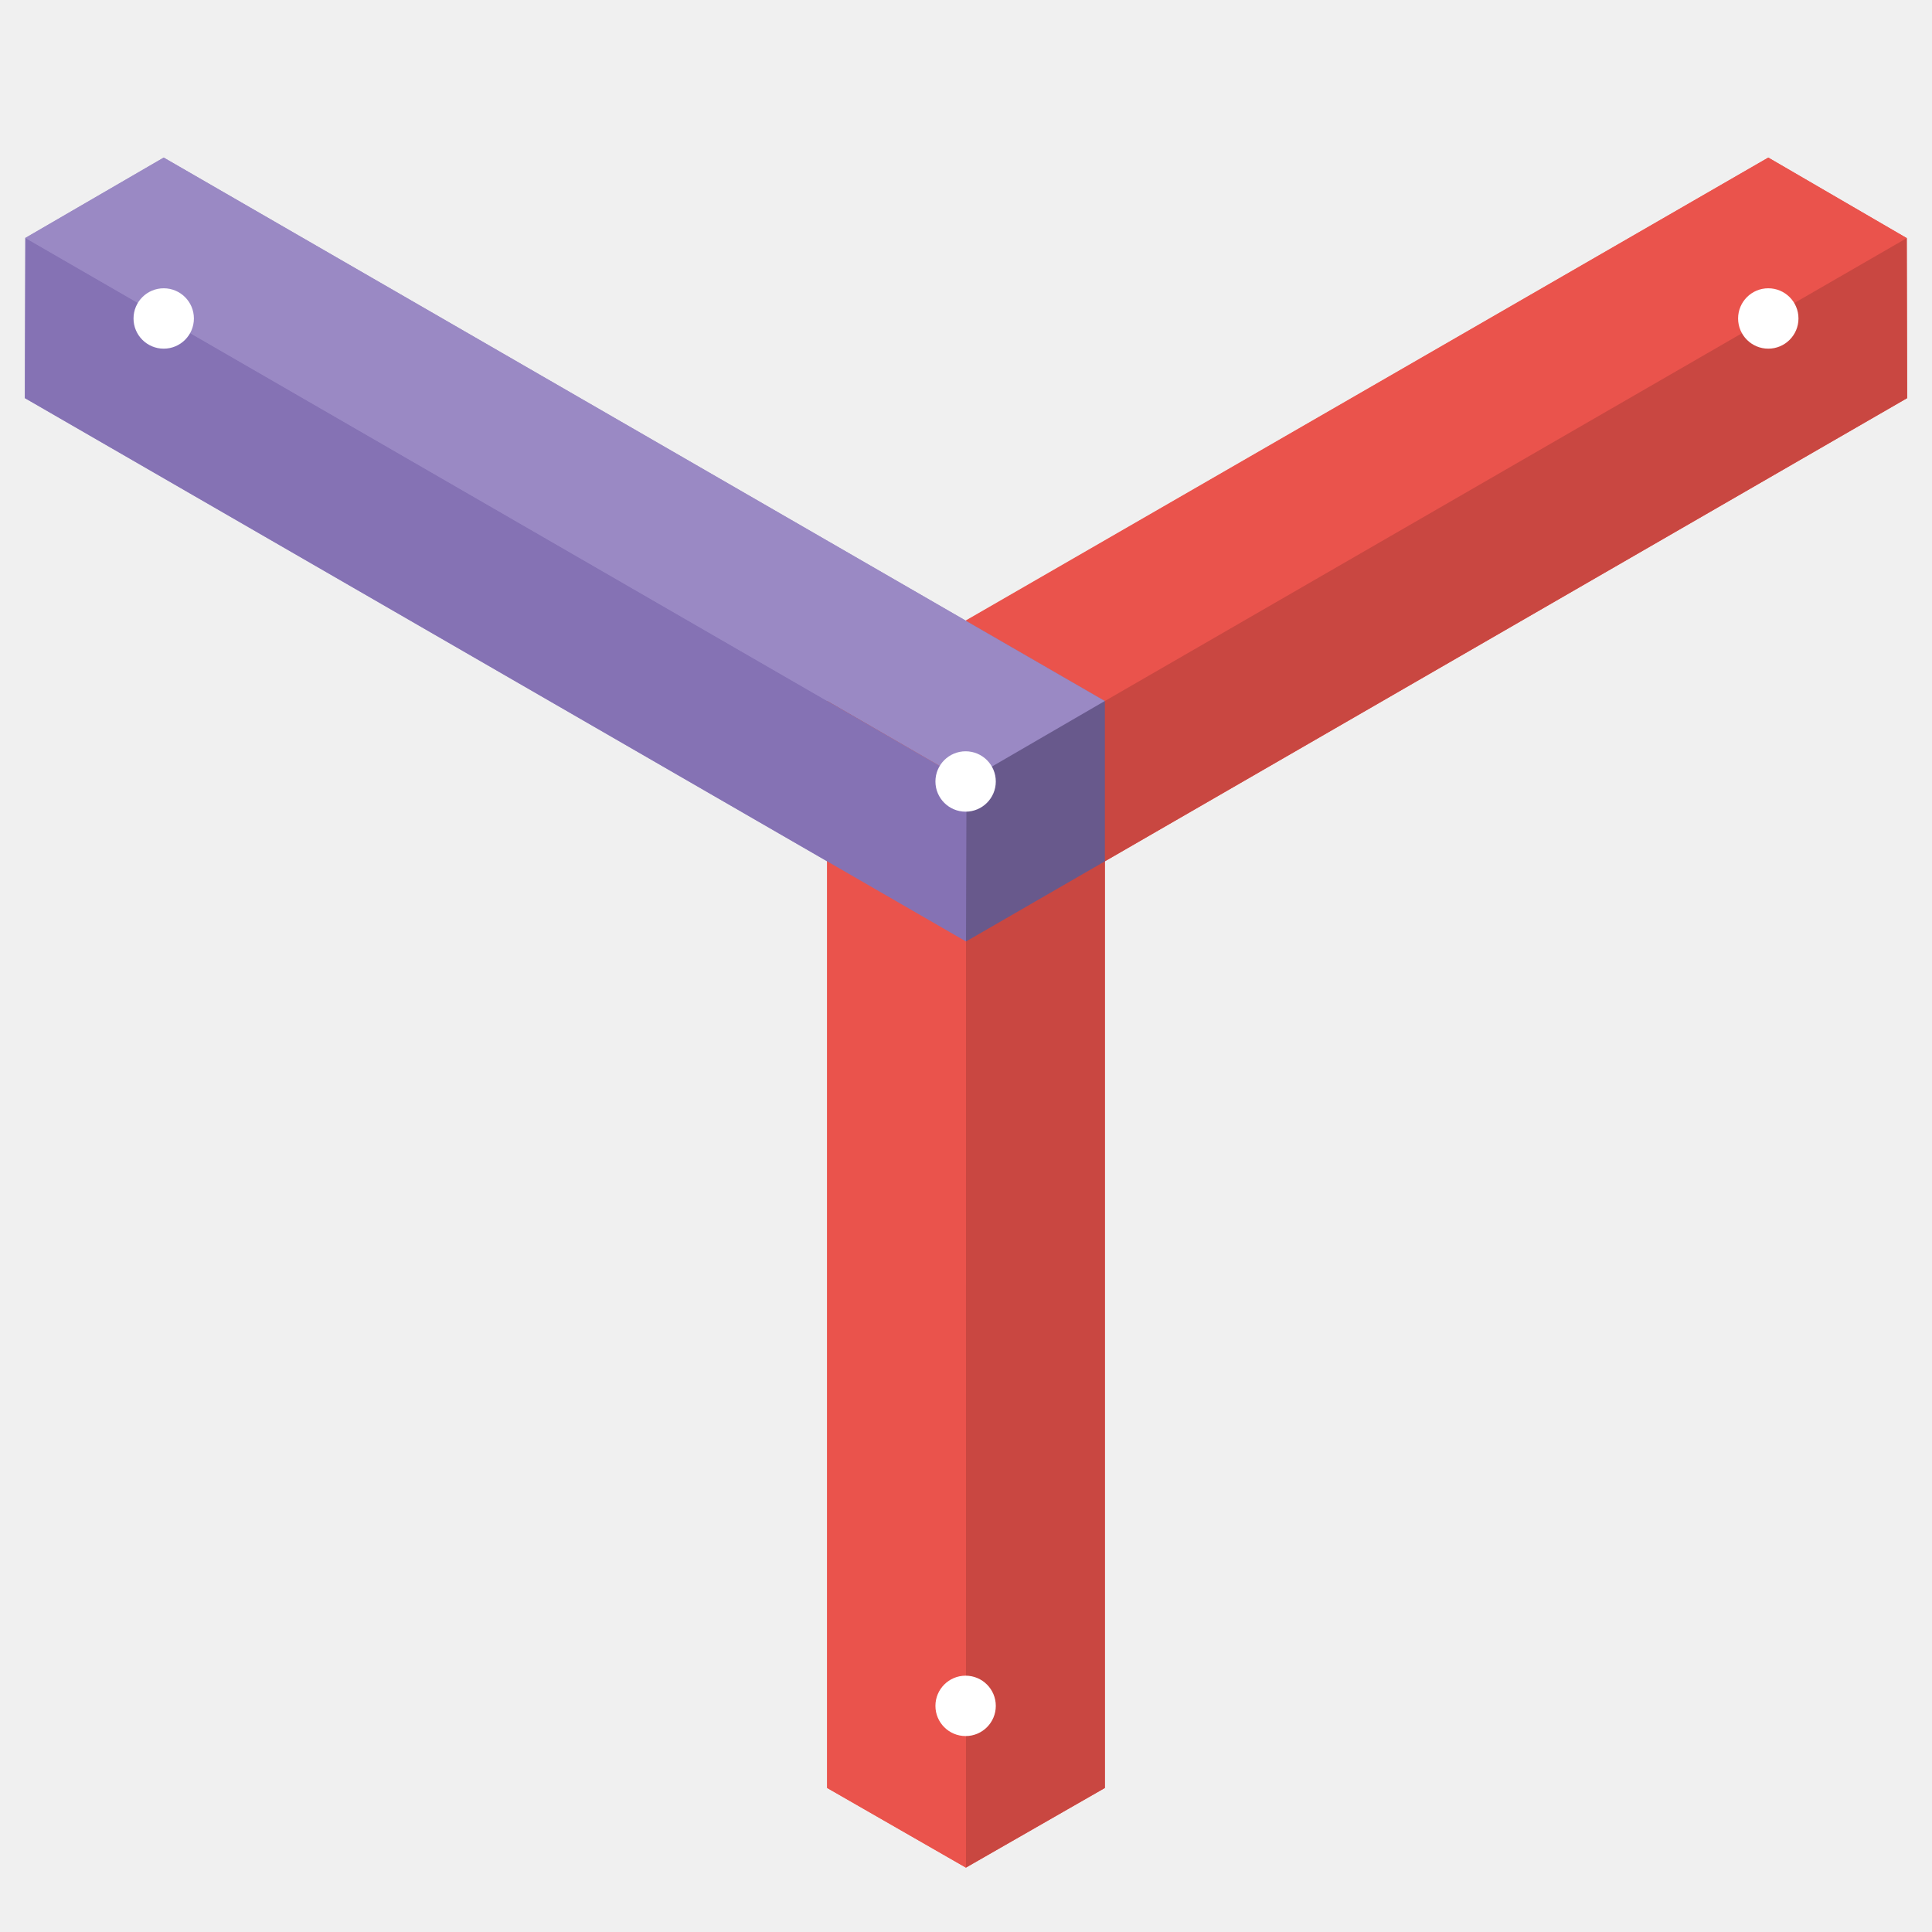
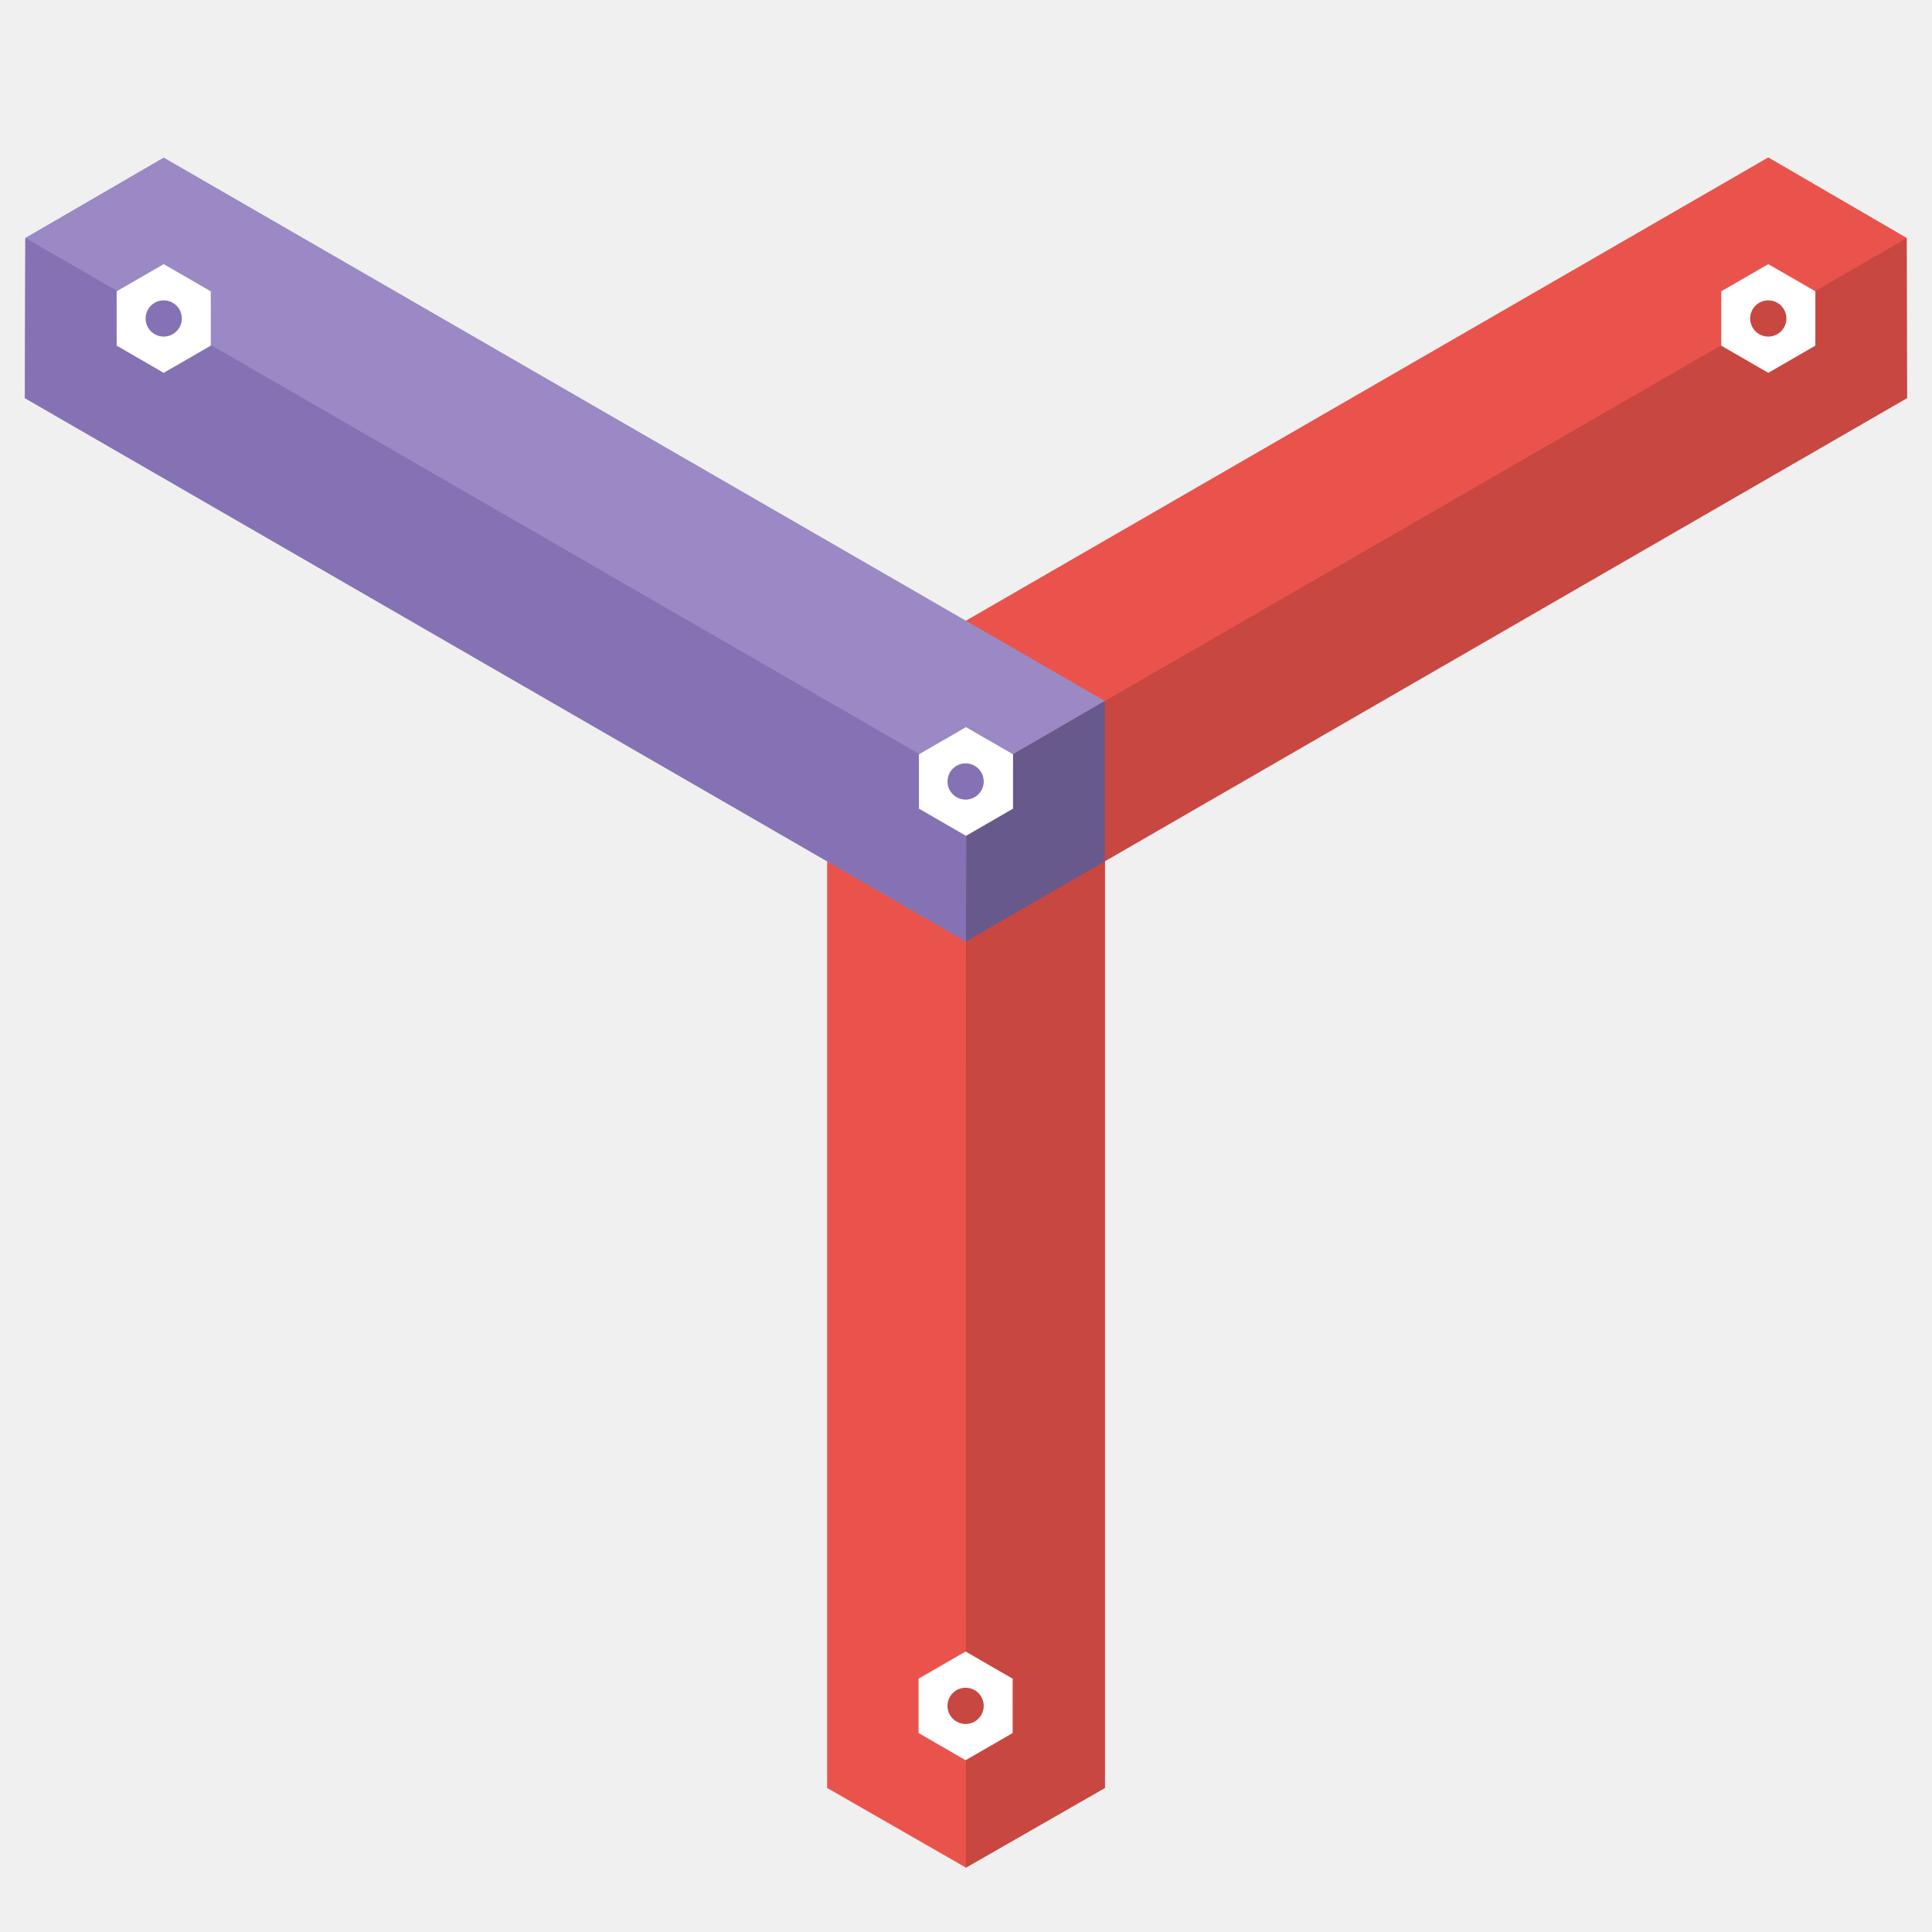
<svg xmlns="http://www.w3.org/2000/svg" version="1.1" x="0px" y="0px" width="160px" height="160px" viewBox="0 0 160 160" enable-background="new 0 0 160 160" xml:space="preserve">
  <g id="old" display="none">
    <path display="inline" fill="#EA534C" d="M151.459,24.544c-3.131-5.422-10.066-7.281-15.49-4.15L74.598,55.827   c-3.635,2.098-5.658,5.905-5.662,9.82h-0.009v70.865c0,6.264,5.077,11.34,11.339,11.34c6.263,0,11.339-5.076,11.339-11.34V72.195   l55.703-32.161C152.732,36.903,154.59,29.968,151.459,24.544L151.459,24.544z" />
    <path display="inline" fill="#8572B4" d="M90.65,70.195c0.093-0.21,0.172-0.426,0.25-0.642c0.053-0.141,0.108-0.28,0.154-0.421   c0.061-0.186,0.107-0.376,0.158-0.566c0.047-0.178,0.1-0.355,0.137-0.534c0.033-0.156,0.057-0.315,0.084-0.474   c0.037-0.217,0.074-0.433,0.1-0.651c0.015-0.139,0.021-0.28,0.031-0.421c0.018-0.238,0.033-0.475,0.035-0.712   c0-0.042,0.006-0.083,0.006-0.126c0-0.11-0.013-0.217-0.017-0.326c-0.006-0.219-0.014-0.438-0.032-0.654   c-0.017-0.185-0.041-0.366-0.065-0.547c-0.024-0.175-0.048-0.35-0.08-0.524c-0.039-0.209-0.085-0.414-0.136-0.619   c-0.034-0.146-0.07-0.29-0.11-0.434c-0.062-0.215-0.13-0.425-0.203-0.634c-0.047-0.136-0.096-0.272-0.147-0.407   c-0.08-0.201-0.164-0.397-0.254-0.592c-0.066-0.144-0.135-0.286-0.207-0.427c-0.088-0.174-0.183-0.344-0.28-0.513   c-0.091-0.156-0.185-0.311-0.281-0.463C89.698,59.362,89.6,59.22,89.5,59.08c-0.116-0.163-0.234-0.323-0.359-0.481   c-0.1-0.125-0.203-0.246-0.307-0.367c-0.135-0.156-0.273-0.31-0.417-0.459c-0.116-0.119-0.235-0.234-0.354-0.348   c-0.143-0.134-0.285-0.266-0.434-0.393s-0.302-0.247-0.457-0.366c-0.131-0.101-0.261-0.202-0.396-0.297   c-0.196-0.138-0.399-0.265-0.604-0.391c-0.081-0.049-0.153-0.104-0.235-0.152L24.563,20.394l-15.489,4.15l4.15,15.49l61.372,35.432   c0.035,0.02,0.071,0.035,0.106,0.055c0.214,0.121,0.436,0.229,0.658,0.337c0.12,0.058,0.238,0.12,0.359,0.173   c0.205,0.09,0.417,0.168,0.628,0.245c0.146,0.054,0.292,0.113,0.439,0.161c0.176,0.057,0.356,0.102,0.535,0.149   c0.189,0.051,0.378,0.104,0.568,0.146c0.142,0.031,0.287,0.051,0.431,0.076c0.232,0.039,0.463,0.08,0.696,0.105   c0.124,0.014,0.249,0.019,0.374,0.028c0.254,0.019,0.508,0.036,0.762,0.038c0.038,0,0.075,0.006,0.113,0.006   c0.099,0,0.194-0.012,0.292-0.015c0.235-0.007,0.469-0.015,0.702-0.036c0.169-0.014,0.335-0.037,0.503-0.059   c0.19-0.026,0.381-0.053,0.569-0.088c0.194-0.035,0.385-0.079,0.576-0.125c0.159-0.038,0.319-0.077,0.479-0.123   c0.199-0.057,0.396-0.121,0.592-0.189c0.15-0.052,0.301-0.105,0.448-0.164c0.187-0.074,0.37-0.153,0.552-0.236   c0.158-0.072,0.313-0.146,0.467-0.225c0.162-0.083,0.318-0.17,0.475-0.26c0.169-0.098,0.337-0.199,0.501-0.305   c0.132-0.086,0.261-0.175,0.39-0.266c0.176-0.125,0.35-0.253,0.519-0.388c0.112-0.089,0.221-0.183,0.33-0.275   c0.168-0.145,0.334-0.293,0.495-0.449c0.107-0.104,0.21-0.211,0.312-0.319c0.145-0.153,0.288-0.307,0.426-0.469   c0.115-0.135,0.224-0.274,0.332-0.415c0.111-0.145,0.224-0.288,0.328-0.439c0.127-0.18,0.243-0.367,0.359-0.555   c0.056-0.091,0.12-0.176,0.174-0.27c0.021-0.036,0.036-0.074,0.057-0.11c0.119-0.212,0.228-0.431,0.334-0.65   C90.535,70.436,90.598,70.316,90.65,70.195L90.65,70.195z" />
    <circle display="inline" fill="#FFFFFF" cx="18.894" cy="30.214" r="2.835" />
    <circle display="inline" fill="#FFFFFF" cx="141.639" cy="30.214" r="2.835" />
    <circle display="inline" fill="#FFFFFF" cx="80.267" cy="136.513" r="2.835" />
    <circle display="inline" fill="#FFFFFF" cx="80.267" cy="65.646" r="2.835" />
  </g>
  <g id="new">
-     <polygon fill="#9A89C4" points="2.099,19.705 13.558,13.051 91.5,58.051 80,77.969 2.058,32.969  " />
-     <polygon fill="#EA534C" points="146.442,13.051 157.909,19.72 157.942,32.971 91.5,71.33 91.5,148.072 79.992,154.668    68.5,148.071 68.501,71.331 79.968,51.393  " />
-     <g>
-       <polygon fill="#EA534C" points="157.909,19.72 146.442,13.051 68.501,58.051 74.249,68.012   " />
-       <polygon fill="#C94741" points="157.942,32.971 157.909,19.72 74.249,68.012 79.999,77.971   " />
-       <polygon fill="#9C3732" points="79.999,77.971 68.5,71.331 68.501,58.051 79.968,64.719   " />
-     </g>
-     <g>
-       <polygon fill="#C94741" points="79.992,154.668 91.5,148.072 91.5,58.073 80,58.071   " />
-       <polygon fill="#EA534C" points="68.5,148.071 79.992,154.668 80,58.071 68.5,58.071   " />
-       <polygon fill="#9C3732" points="68.5,58.071 80,51.433 91.5,58.073 79.992,64.669   " />
-     </g>
-     <g>
-       <polygon fill="#8572B4" points="2.099,19.705 2.058,32.969 80,77.969 85.75,68.01   " />
-       <polygon fill="#9A89C4" points="13.558,13.051 2.099,19.705 85.75,68.01 91.5,58.051   " />
-       <polygon fill="#68598C" points="91.5,58.051 91.5,71.33 80,77.969 80.042,64.705   " />
-     </g>
-     <circle fill="#FFFFFF" cx="79.968" cy="64.719" r="2.5" />
-     <circle fill="#FFFFFF" cx="79.968" cy="141.273" r="2.5" />
-     <circle fill="#FFFFFF" cx="146.442" cy="26.375" r="2.5" />
-     <circle fill="#FFFFFF" cx="13.558" cy="26.375" r="2.5" />
+     <polygon fill="#C94741" points="157.909,19.72 146.442,13.051 68.502,58.051 74.249,68.012 79.999,77.971 157.942,32.971  " />
+     <polygon fill="#EA534C" points="157.909,19.72 146.442,13.051 68.502,58.051 74.249,68.012  " />
+     <polygon fill="#EA534C" points="80,58.071 68.5,58.071 68.5,148.071 79.992,154.668 91.5,148.072 91.5,58.073  " />
+     <polygon fill="#C94741" points="79.992,154.668 91.5,148.072 91.5,58.073 80,58.071  " />
+     <polygon fill="#FFFFFF" points="79.968,145.773 76.071,143.522 76.07,139.022 79.967,136.772 83.865,139.022 83.864,143.523  " />
+     <polygon fill="#FFFFFF" points="146.442,30.875 142.546,28.625 142.545,24.125 146.441,21.875 150.34,24.125 150.339,28.625  " />
+     <circle fill="#C94741" cx="146.442" cy="26.375" r="1.5" />
+     <circle fill="#C94741" cx="79.968" cy="141.273" r="1.5" />
+     <polygon fill="#9A89C4" points="2.099,19.705 13.558,13.051 91.5,58.051 80.042,64.705 80,77.969 2.058,32.969  " />
+     <polygon fill="#8572B4" points="2.099,19.705 2.058,32.969 80,77.969 80.042,64.705  " />
+     <polygon fill="#68598C" points="91.5,58.051 91.5,71.33 80,77.969 80.042,64.705  " />
+     <polygon fill="#FFFFFF" points="80,69.22 76.104,66.969 76.103,62.469 79.999,60.219 83.897,62.469 83.896,66.97  " />
+     <polygon fill="#FFFFFF" points="13.558,30.875 9.661,28.625 9.66,24.125 13.557,21.875 17.455,24.125 17.454,28.625  " />
+     <circle fill="#8572B4" cx="79.968" cy="64.719" r="1.5" />
+     <circle fill="#8572B4" cx="13.558" cy="26.375" r="1.5" />
  </g>
</svg>
